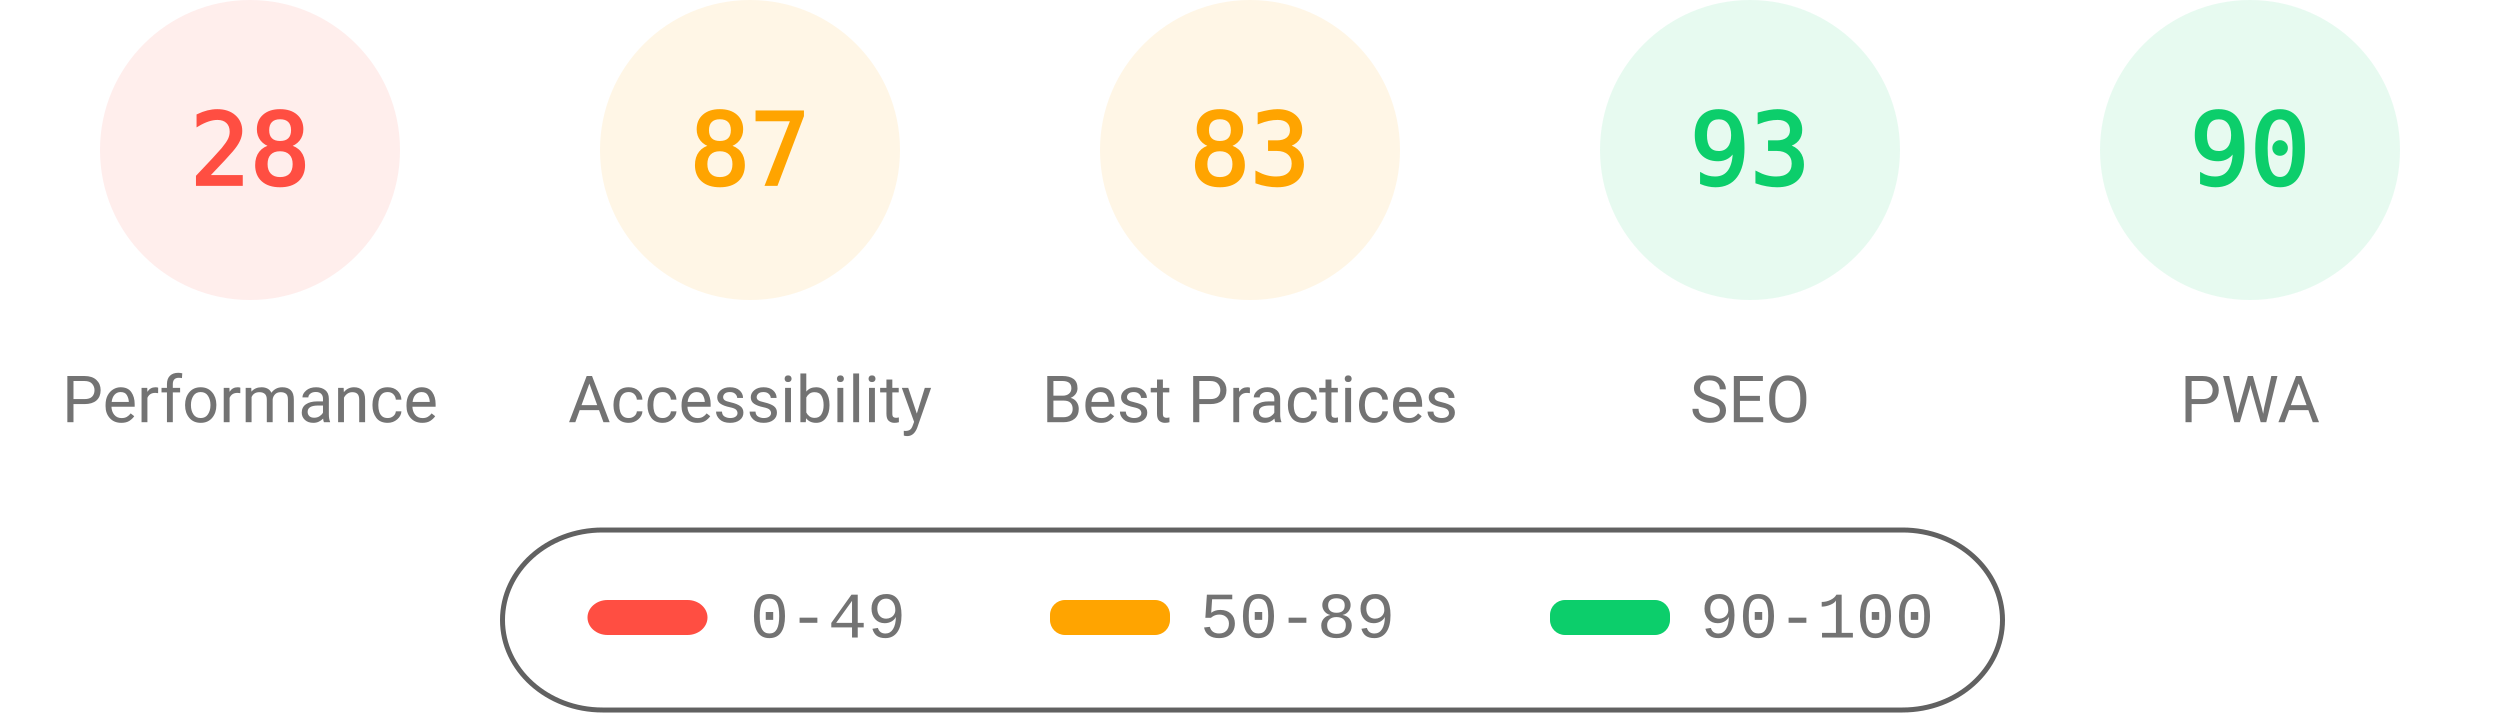
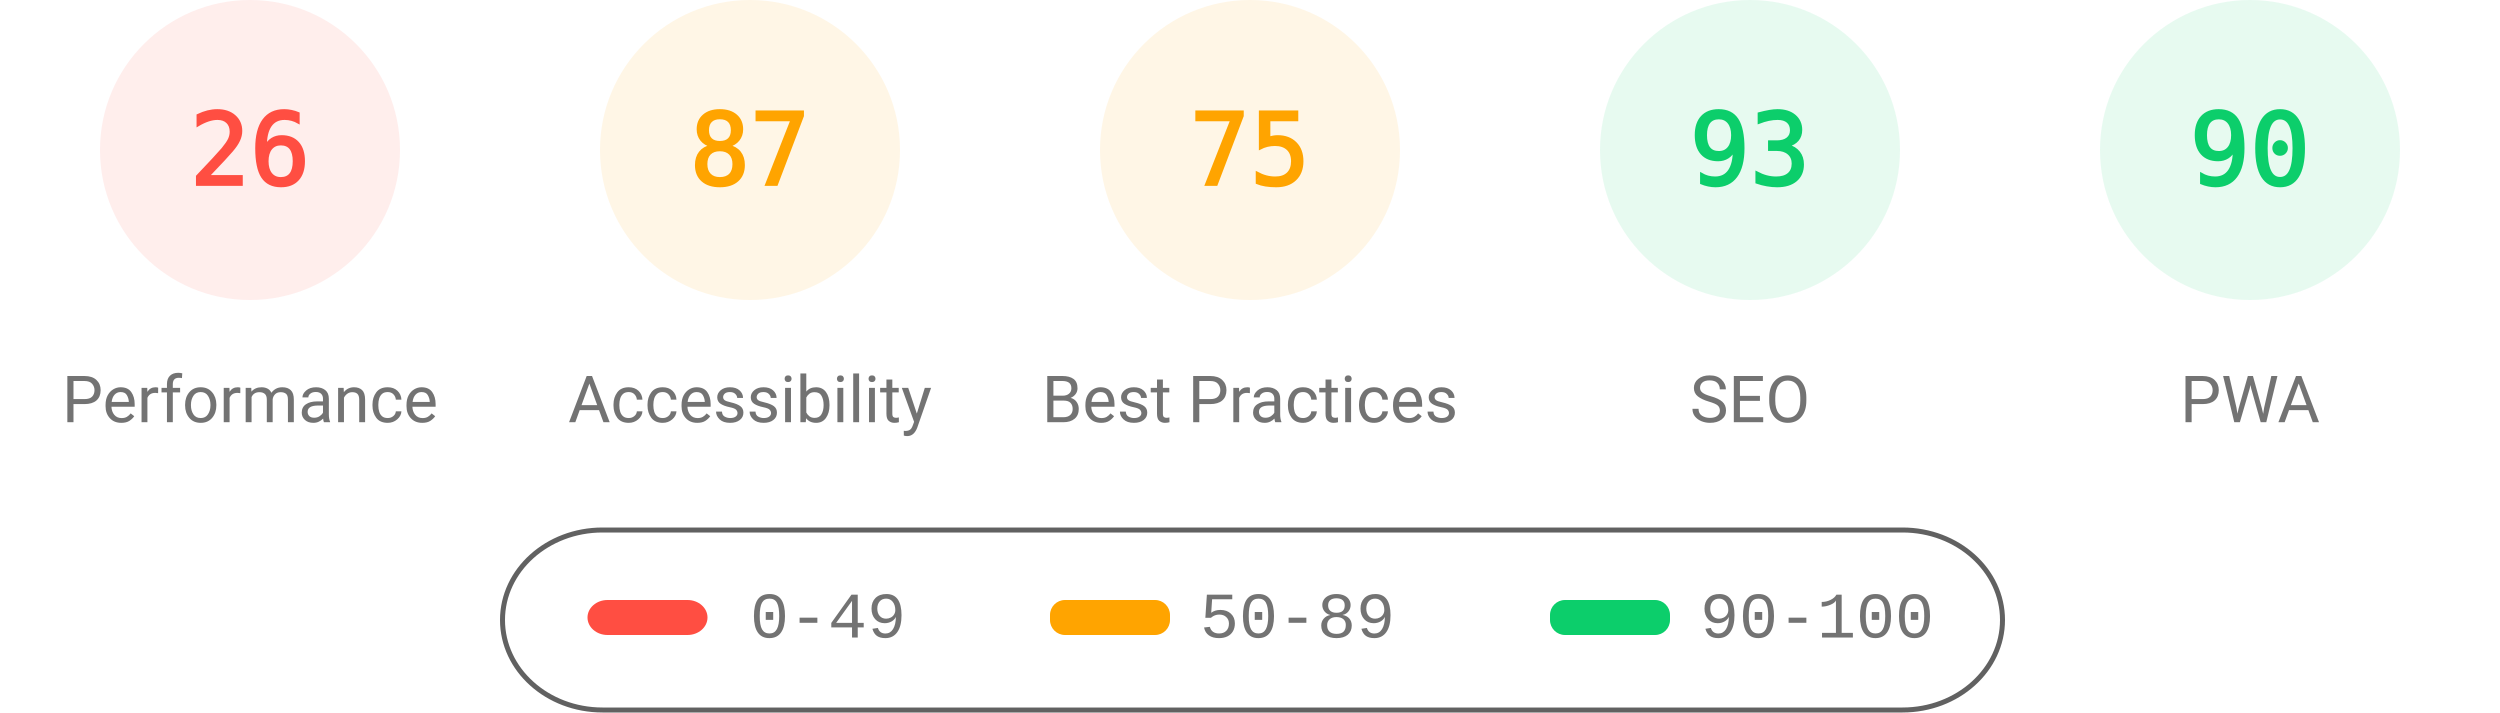
<svg xmlns="http://www.w3.org/2000/svg" fill="none" width="1000" height="285">
  <style>.gauge-base{opacity:.1}.gauge-arc{fill:none;animation-delay:250ms;stroke-linecap:round;transform:rotate(-90deg);transform-origin:100px 60px;animation:load-gauge 1s ease forwards}.guage-text{font-size:40px;font-family:monospace;text-align:center}.guage-red{color:#ff4e42;fill:#ff4e42;stroke:#ff4e42}.guage-orange{color:#ffa400;fill:#ffa400;stroke:#ffa400}.guage-green{color:#0cce6b;fill:#0cce6b;stroke:#0cce6b}.guage-undefined{color:#5c5c5c;fill:#5c5c5c;stroke:#5c5c5c}.guage-title{color:#737373;fill:#737373;stroke:none;font-size:26px;line-height:26px;font-family:Roboto,Halvetica,Arial,sans-serif}@keyframes load-gauge{from{stroke-dasharray:0 352.858}}</style>
  <svg class="guage-div guage-perf guage-red" viewBox="0 0 200 200" width="200" height="200">
    <circle class="gauge-base" r="56" cx="100" cy="60" stroke-width="8" />
-     <circle class="gauge-arc guage-arc-1" r="56" cx="100" cy="60" stroke-width="8" style="stroke-dasharray:98.52,351.858" />
-     <text class="guage-text" x="100" y="60" alignment-baseline="central" dominant-baseline="central" text-anchor="middle">28</text>
+     <circle class="gauge-arc guage-arc-1" r="56" cx="100" cy="60" stroke-width="8" style="stroke-dasharray:91.483,351.858" />
+     <text class="guage-text" x="100" y="60" alignment-baseline="central" dominant-baseline="central" text-anchor="middle">26</text>
    <text class="guage-title" x="100" y="160" alignment-baseline="central" dominant-baseline="central" text-anchor="middle">Performance</text>
  </svg>
  <svg class="guage-div guage-acc guage-orange" viewBox="0 0 200 200" width="200" height="200" x="200">
    <circle class="gauge-base" r="56" cx="100" cy="60" stroke-width="8" />
    <circle class="gauge-arc guage-arc-2" r="56" cx="100" cy="60" stroke-width="8" style="stroke-dasharray:306.116,351.858" />
    <text class="guage-text" x="100" y="60" alignment-baseline="central" dominant-baseline="central" text-anchor="middle">87</text>
    <text class="guage-title" x="100" y="160" alignment-baseline="central" dominant-baseline="central" text-anchor="middle">Accessibility</text>
  </svg>
  <svg class="guage-div guage-best guage-orange" viewBox="0 0 200 200" width="200" height="200" x="400">
    <circle class="gauge-base" r="56" cx="100" cy="60" stroke-width="8" />
-     <circle class="gauge-arc guage-arc-3" r="56" cx="100" cy="60" stroke-width="8" style="stroke-dasharray:292.042,351.858" />
-     <text class="guage-text" x="100" y="60" alignment-baseline="central" dominant-baseline="central" text-anchor="middle">83</text>
+     <circle class="gauge-arc guage-arc-3" r="56" cx="100" cy="60" stroke-width="8" style="stroke-dasharray:263.893,351.858" />
+     <text class="guage-text" x="100" y="60" alignment-baseline="central" dominant-baseline="central" text-anchor="middle">75</text>
    <text class="guage-title" x="100" y="160" alignment-baseline="central" dominant-baseline="central" text-anchor="middle">Best Practices</text>
  </svg>
  <svg class="guage-div guage-seo guage-green" viewBox="0 0 200 200" width="200" height="200" x="600">
    <circle class="gauge-base" r="56" cx="100" cy="60" stroke-width="8" />
    <circle class="gauge-arc guage-arc-4" r="56" cx="100" cy="60" stroke-width="8" style="stroke-dasharray:327.228,351.858" />
    <text class="guage-text" x="100" y="60" alignment-baseline="central" dominant-baseline="central" text-anchor="middle">93</text>
    <text class="guage-title" x="100" y="160" alignment-baseline="central" dominant-baseline="central" text-anchor="middle">SEO</text>
  </svg>
  <svg class="guage-div guage-pwa guage-green" viewBox="0 0 200 200" width="200" height="200" x="800">
    <circle class="gauge-base" r="56" cx="100" cy="60" stroke-width="8" />
    <circle class="gauge-arc guage-arc-4" r="56" cx="100" cy="60" stroke-width="8" style="stroke-dasharray:316.672,351.858" />
    <text class="guage-text" x="100" y="60" alignment-baseline="central" dominant-baseline="central" text-anchor="middle">90</text>
    <text class="guage-title" x="100" y="160" alignment-baseline="central" dominant-baseline="central" text-anchor="middle">PWA</text>
  </svg>
  <svg width="604" height="76" x="200" y="210">
    <path fill="none" id="canvas_background" d="M-1-1h604v80H-1z" />
    <rect fill-opacity="0" stroke="#616161" stroke-width="2" rx="40" id="svg_2" height="72" width="600" y="2" x="1" fill="#000" />
    <rect stroke="#000" rx="8" id="svg_3" height="14" width="48" y="30" x="35" stroke-opacity="null" stroke-width="0" fill="#ff4e42" />
    <rect stroke="#000" rx="6" id="svg_4" height="14" width="48" y="30" x="220" stroke-opacity="null" stroke-width="0" fill="#ffa400" />
    <rect stroke="#000" rx="6" id="svg_5" height="14" width="48" y="30" x="420" stroke-opacity="null" stroke-width="0" fill="#0cce6b" />
    <text xml:space="preserve" text-anchor="start" font-family="'Courier New', Courier, monospace" font-size="26" id="svg_6" y="45" x="100" stroke-opacity="null" stroke-width="0" stroke="#000" fill="#737373">0-49</text>
    <text xml:space="preserve" text-anchor="start" font-family="'Courier New', Courier, monospace" font-size="26" id="svg_7" y="45" x="280" stroke-opacity="null" stroke-width="0" stroke="#000" fill="#737373">50-89</text>
    <text xml:space="preserve" text-anchor="start" font-family="'Courier New', Courier, monospace" font-size="26" id="svg_8" y="45" x="480" stroke-opacity="null" stroke-width="0" stroke="#000" fill="#737373">90-100</text>
  </svg>
</svg>
